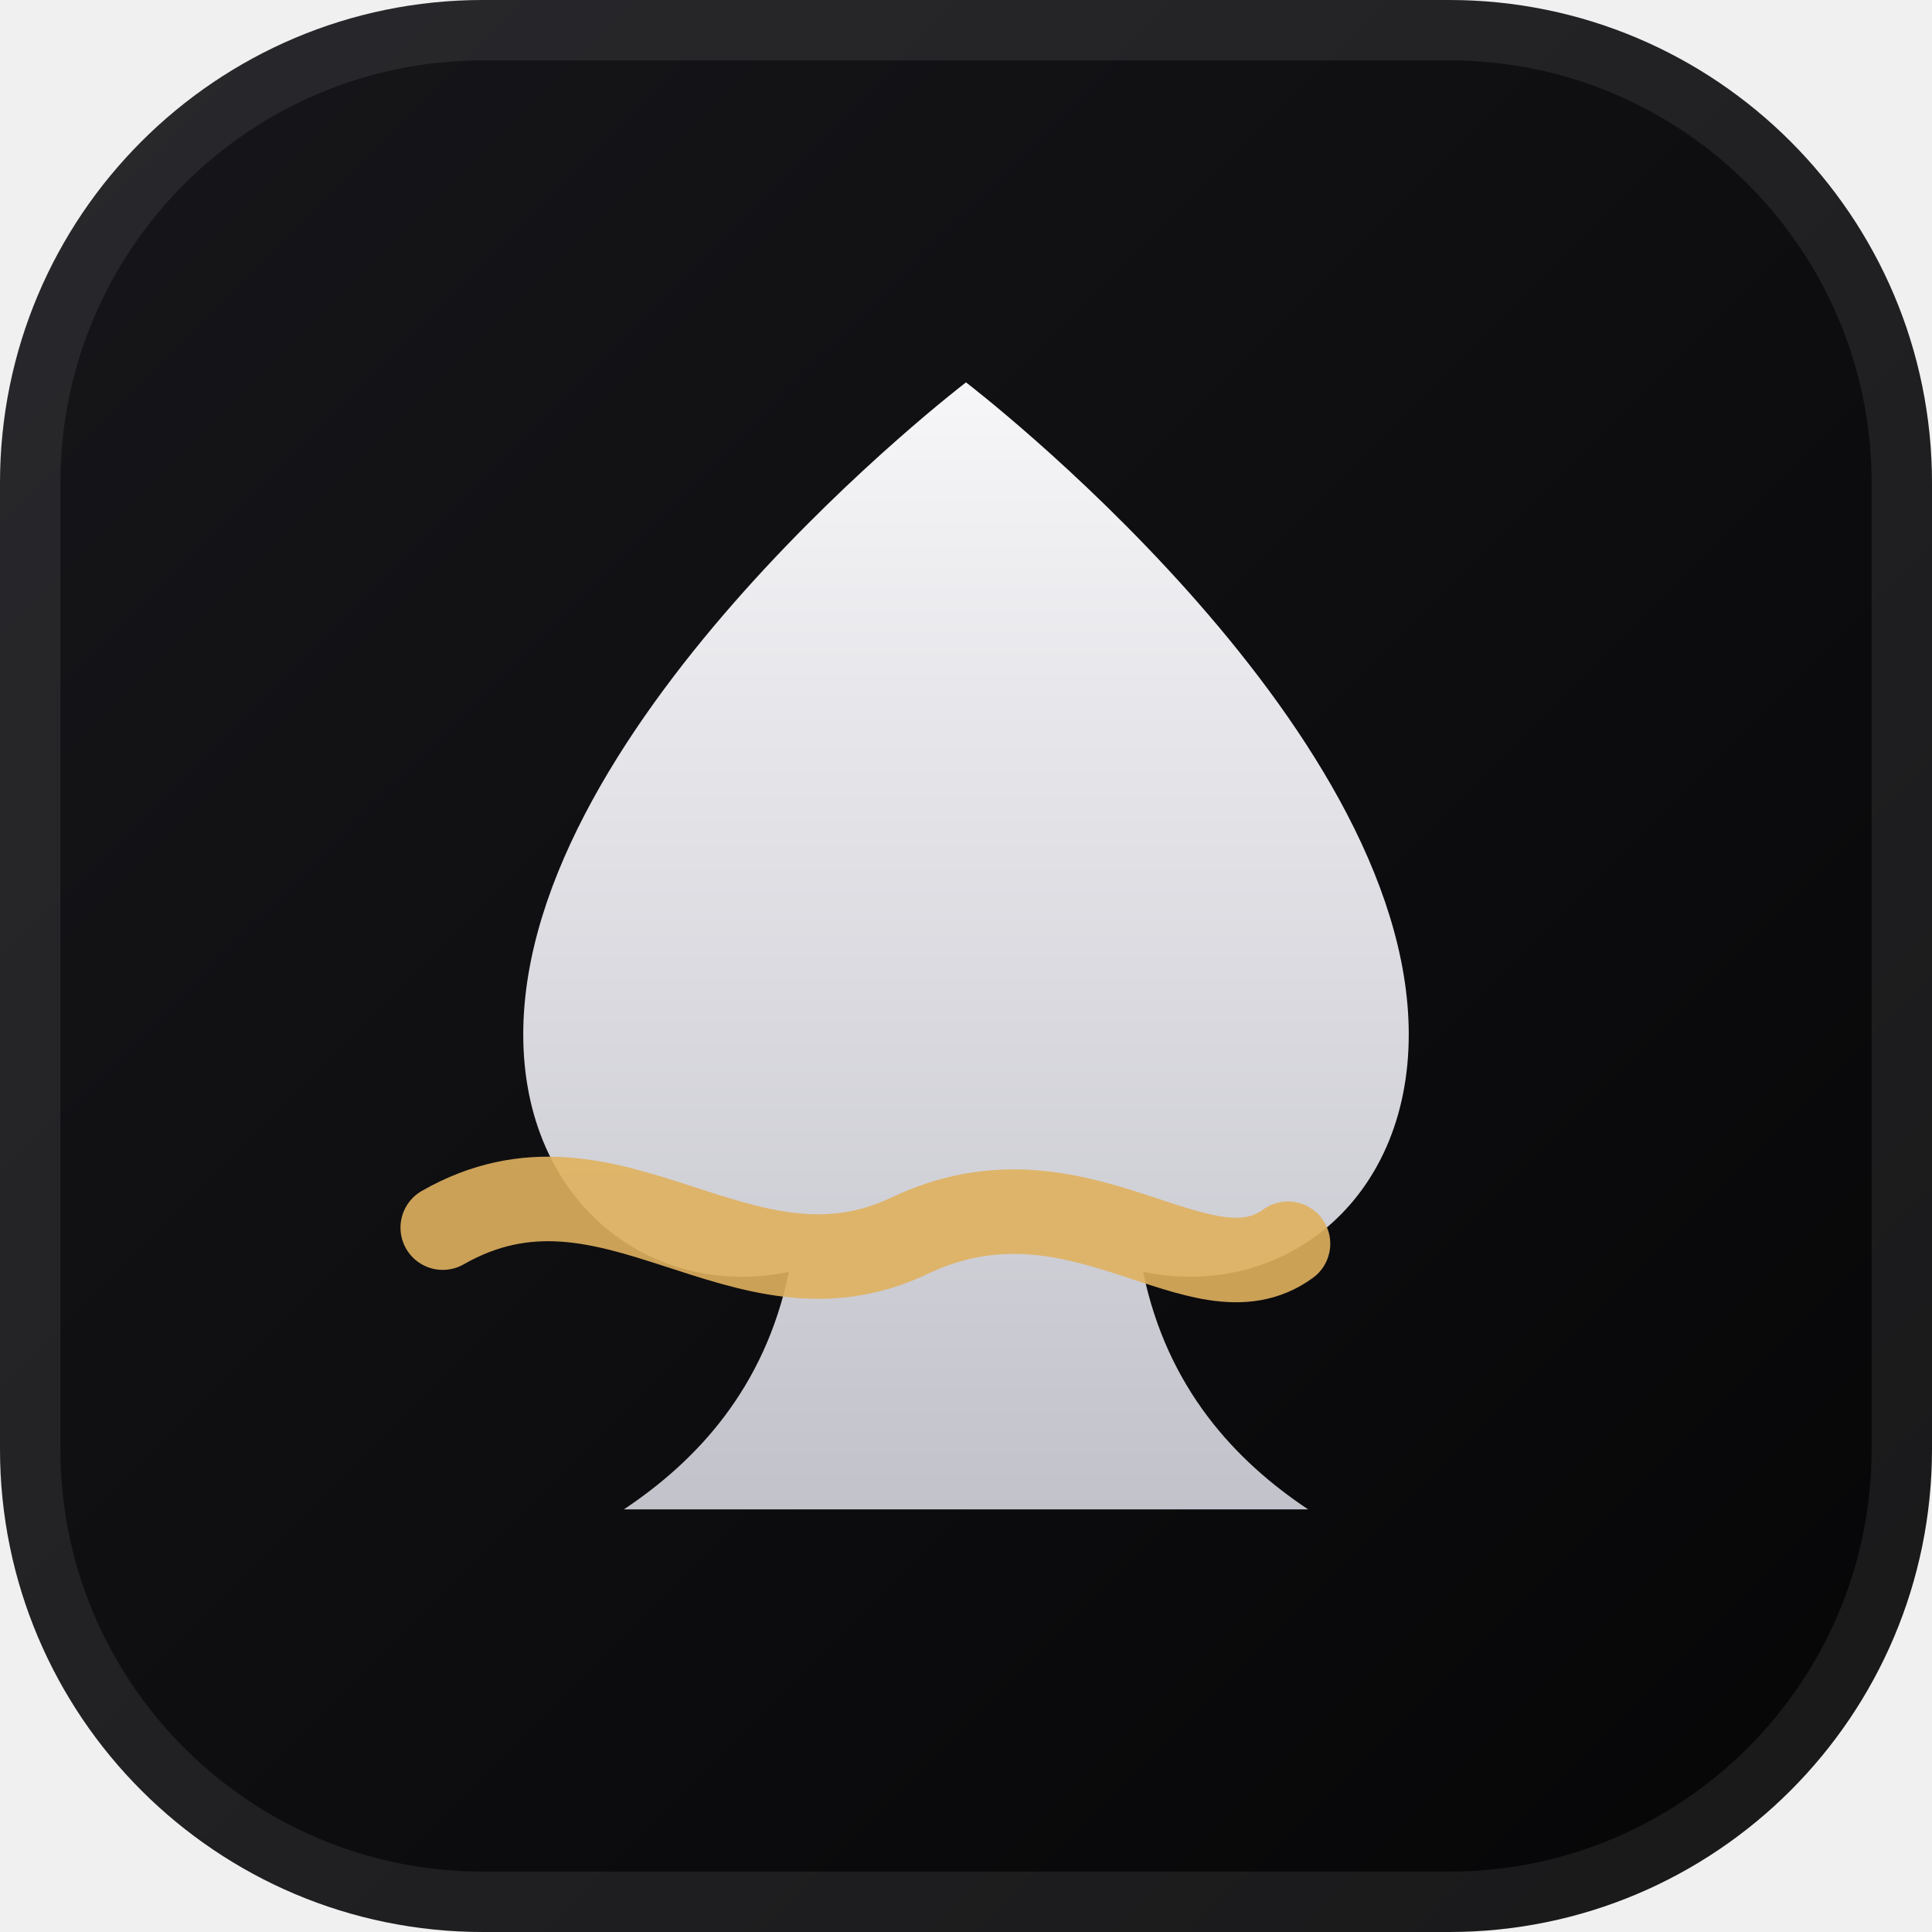
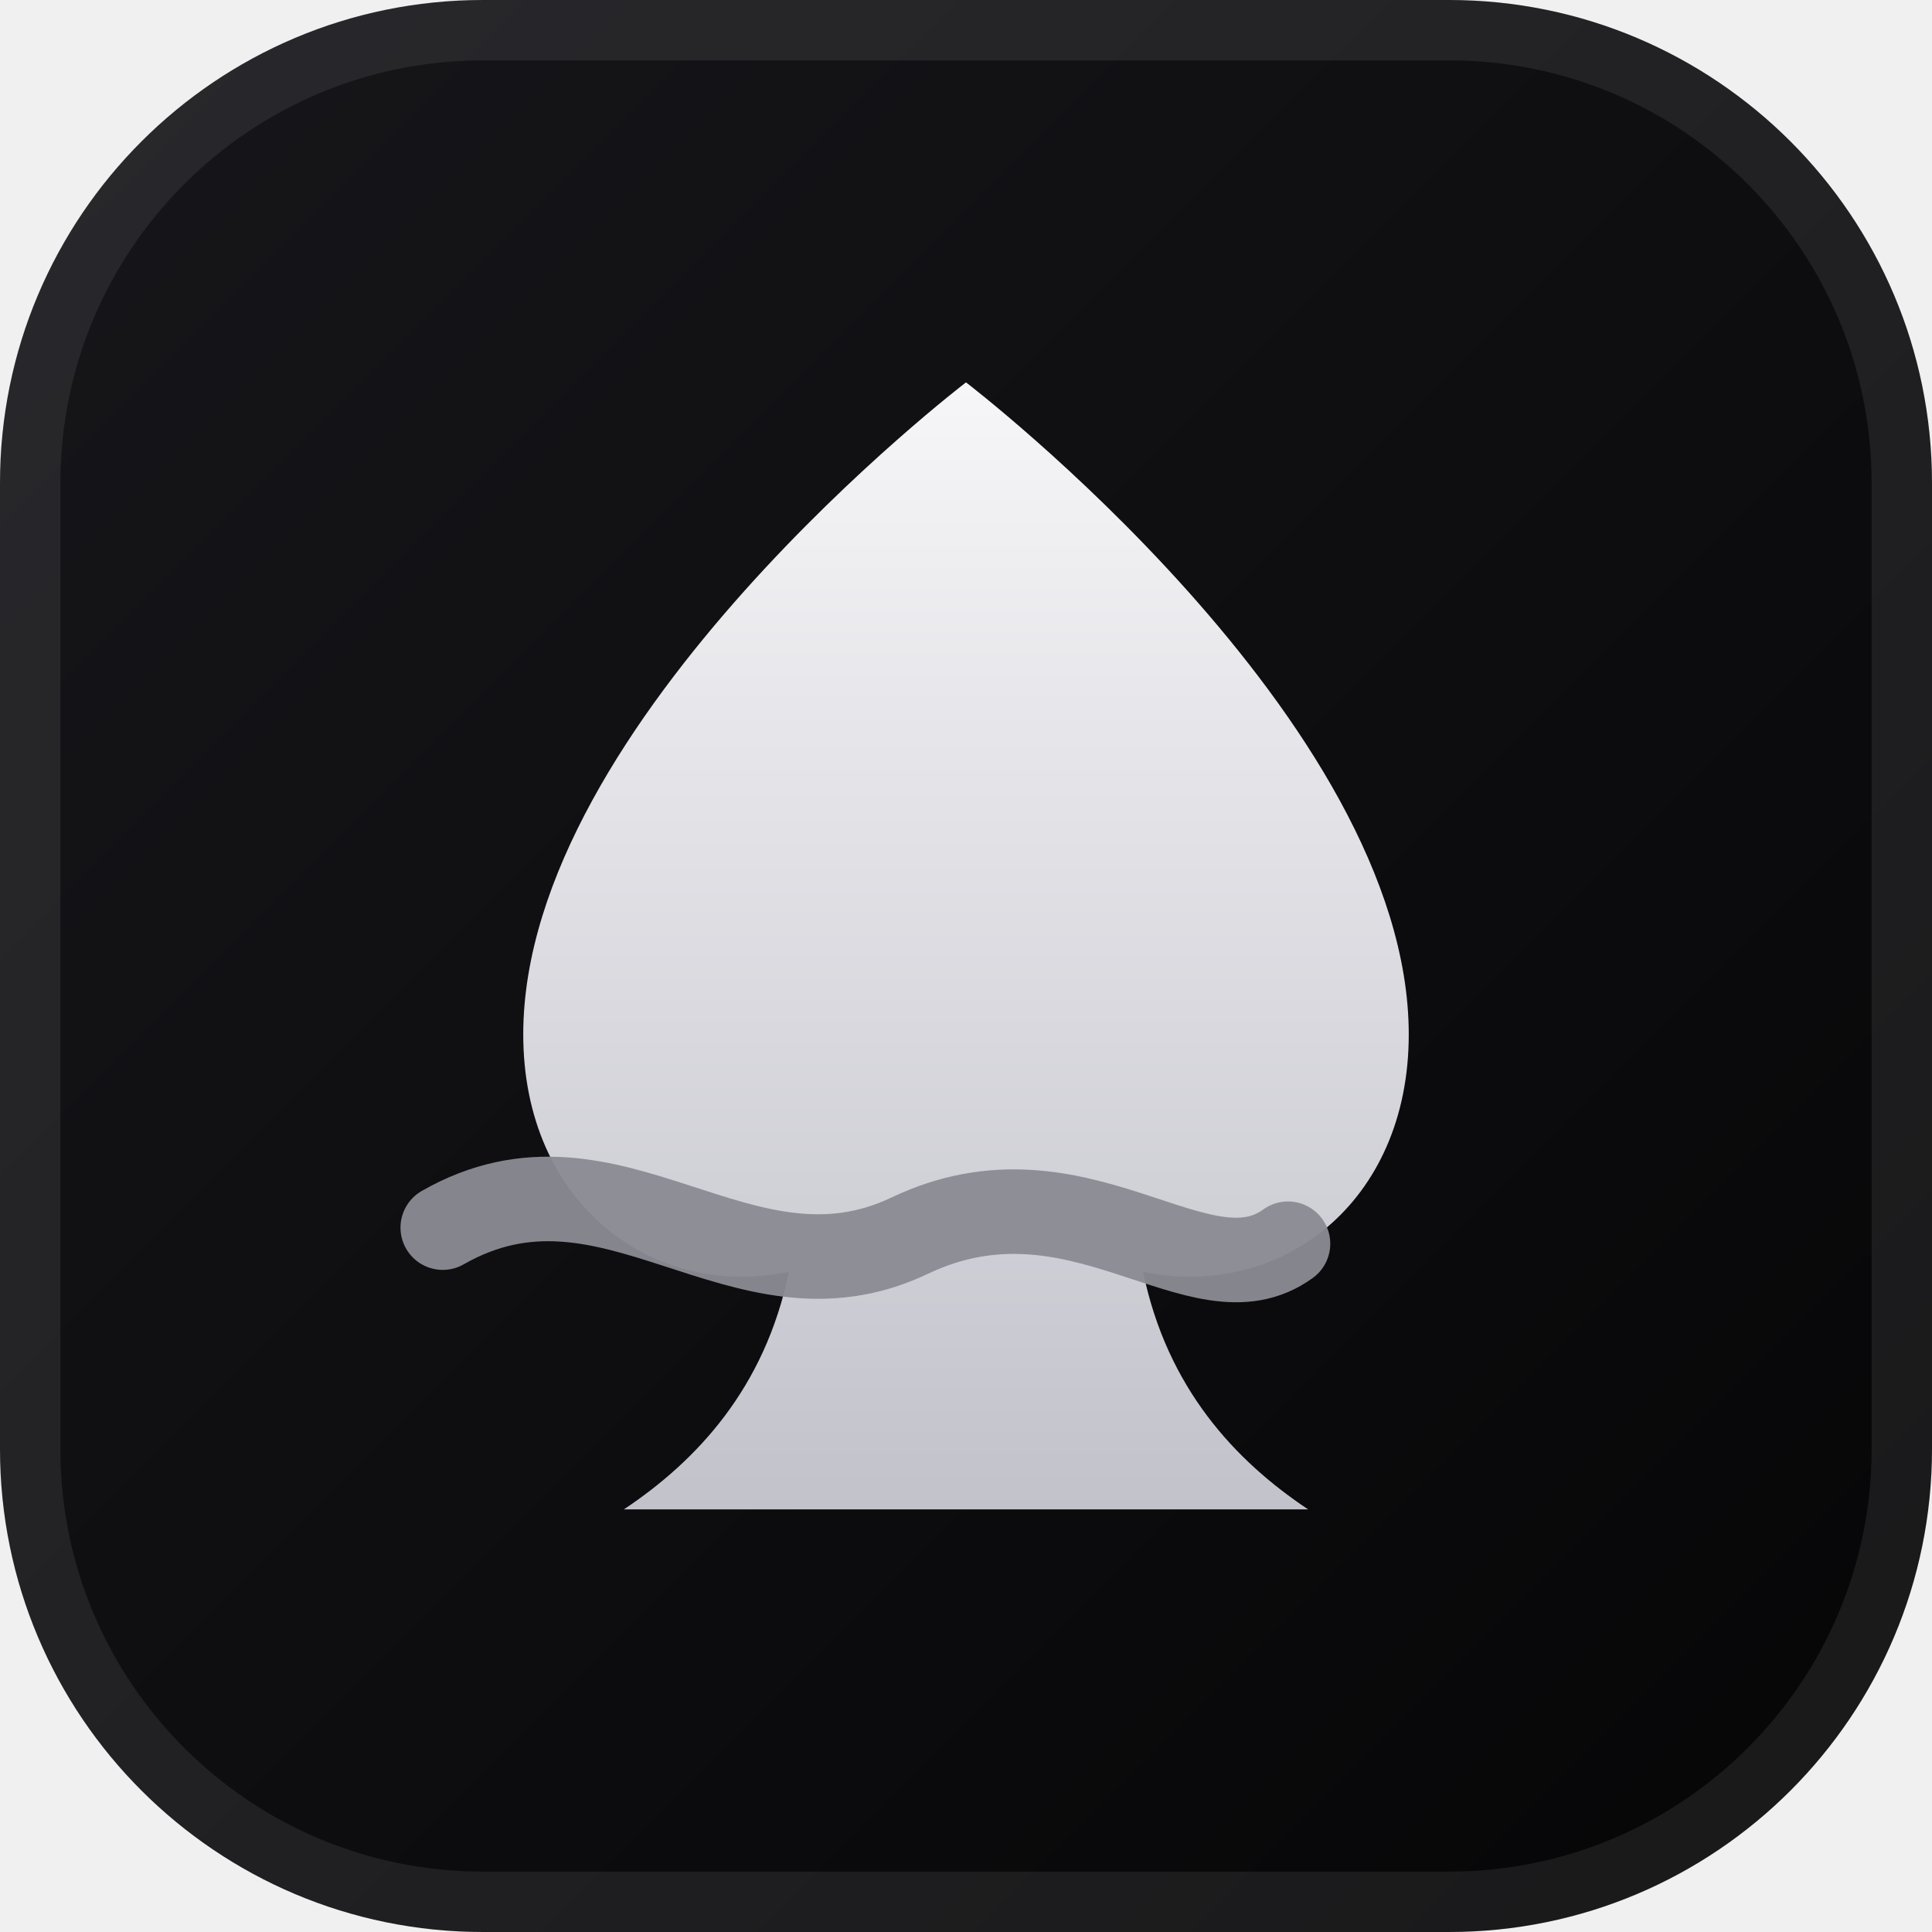
<svg xmlns="http://www.w3.org/2000/svg" width="48" height="48" viewBox="0 0 48 48" fill="none" aria-label="Noir">
  <defs>
    <linearGradient id="nr-bg" x1="0" y1="0" x2="1" y2="1">
      <stop offset="0%" stop-color="#17171b" />
      <stop offset="100%" stop-color="#050506" />
    </linearGradient>
    <linearGradient id="nr-mk" x1="0" y1="0" x2="0" y2="1">
      <stop offset="0%" stop-color="#f6f6f8" />
      <stop offset="100%" stop-color="#c2c2cb" />
    </linearGradient>
  </defs>
  <rect width="48" height="48" rx="12" fill="url(#nr-bg)" />
  <rect x="0.75" y="0.75" width="46.5" height="46.5" rx="11.25" fill="none" stroke="#ffffff" stroke-opacity="0.08" stroke-width="1.5" />
  <path d="M24 9.5s-11 8.4-11 16.2c0 4.2 3.2 6.6 6.6 5.9-.6 2.9-2.3 4.7-4.1 5.9h17c-1.8-1.2-3.5-3-4.1-5.9 3.4.7 6.6-1.7 6.6-5.9C35 17.9 24 9.5 24 9.5Z" fill="url(#nr-mk)" />
-   <path d="M11 30.5c4.2-2.4 7.4 2.2 11.6.2 4.2-2 7.2 1.8 9.4.2" stroke="#e0b15e" stroke-width="2.1" fill="none" stroke-linecap="round" opacity="0.9" />
+   <path d="M11 30.5c4.2-2.4 7.4 2.2 11.6.2 4.2-2 7.2 1.8 9.4.2" stroke="#8a8a93" stroke-width="2.1" fill="none" stroke-linecap="round" opacity="0.95" />
</svg>
